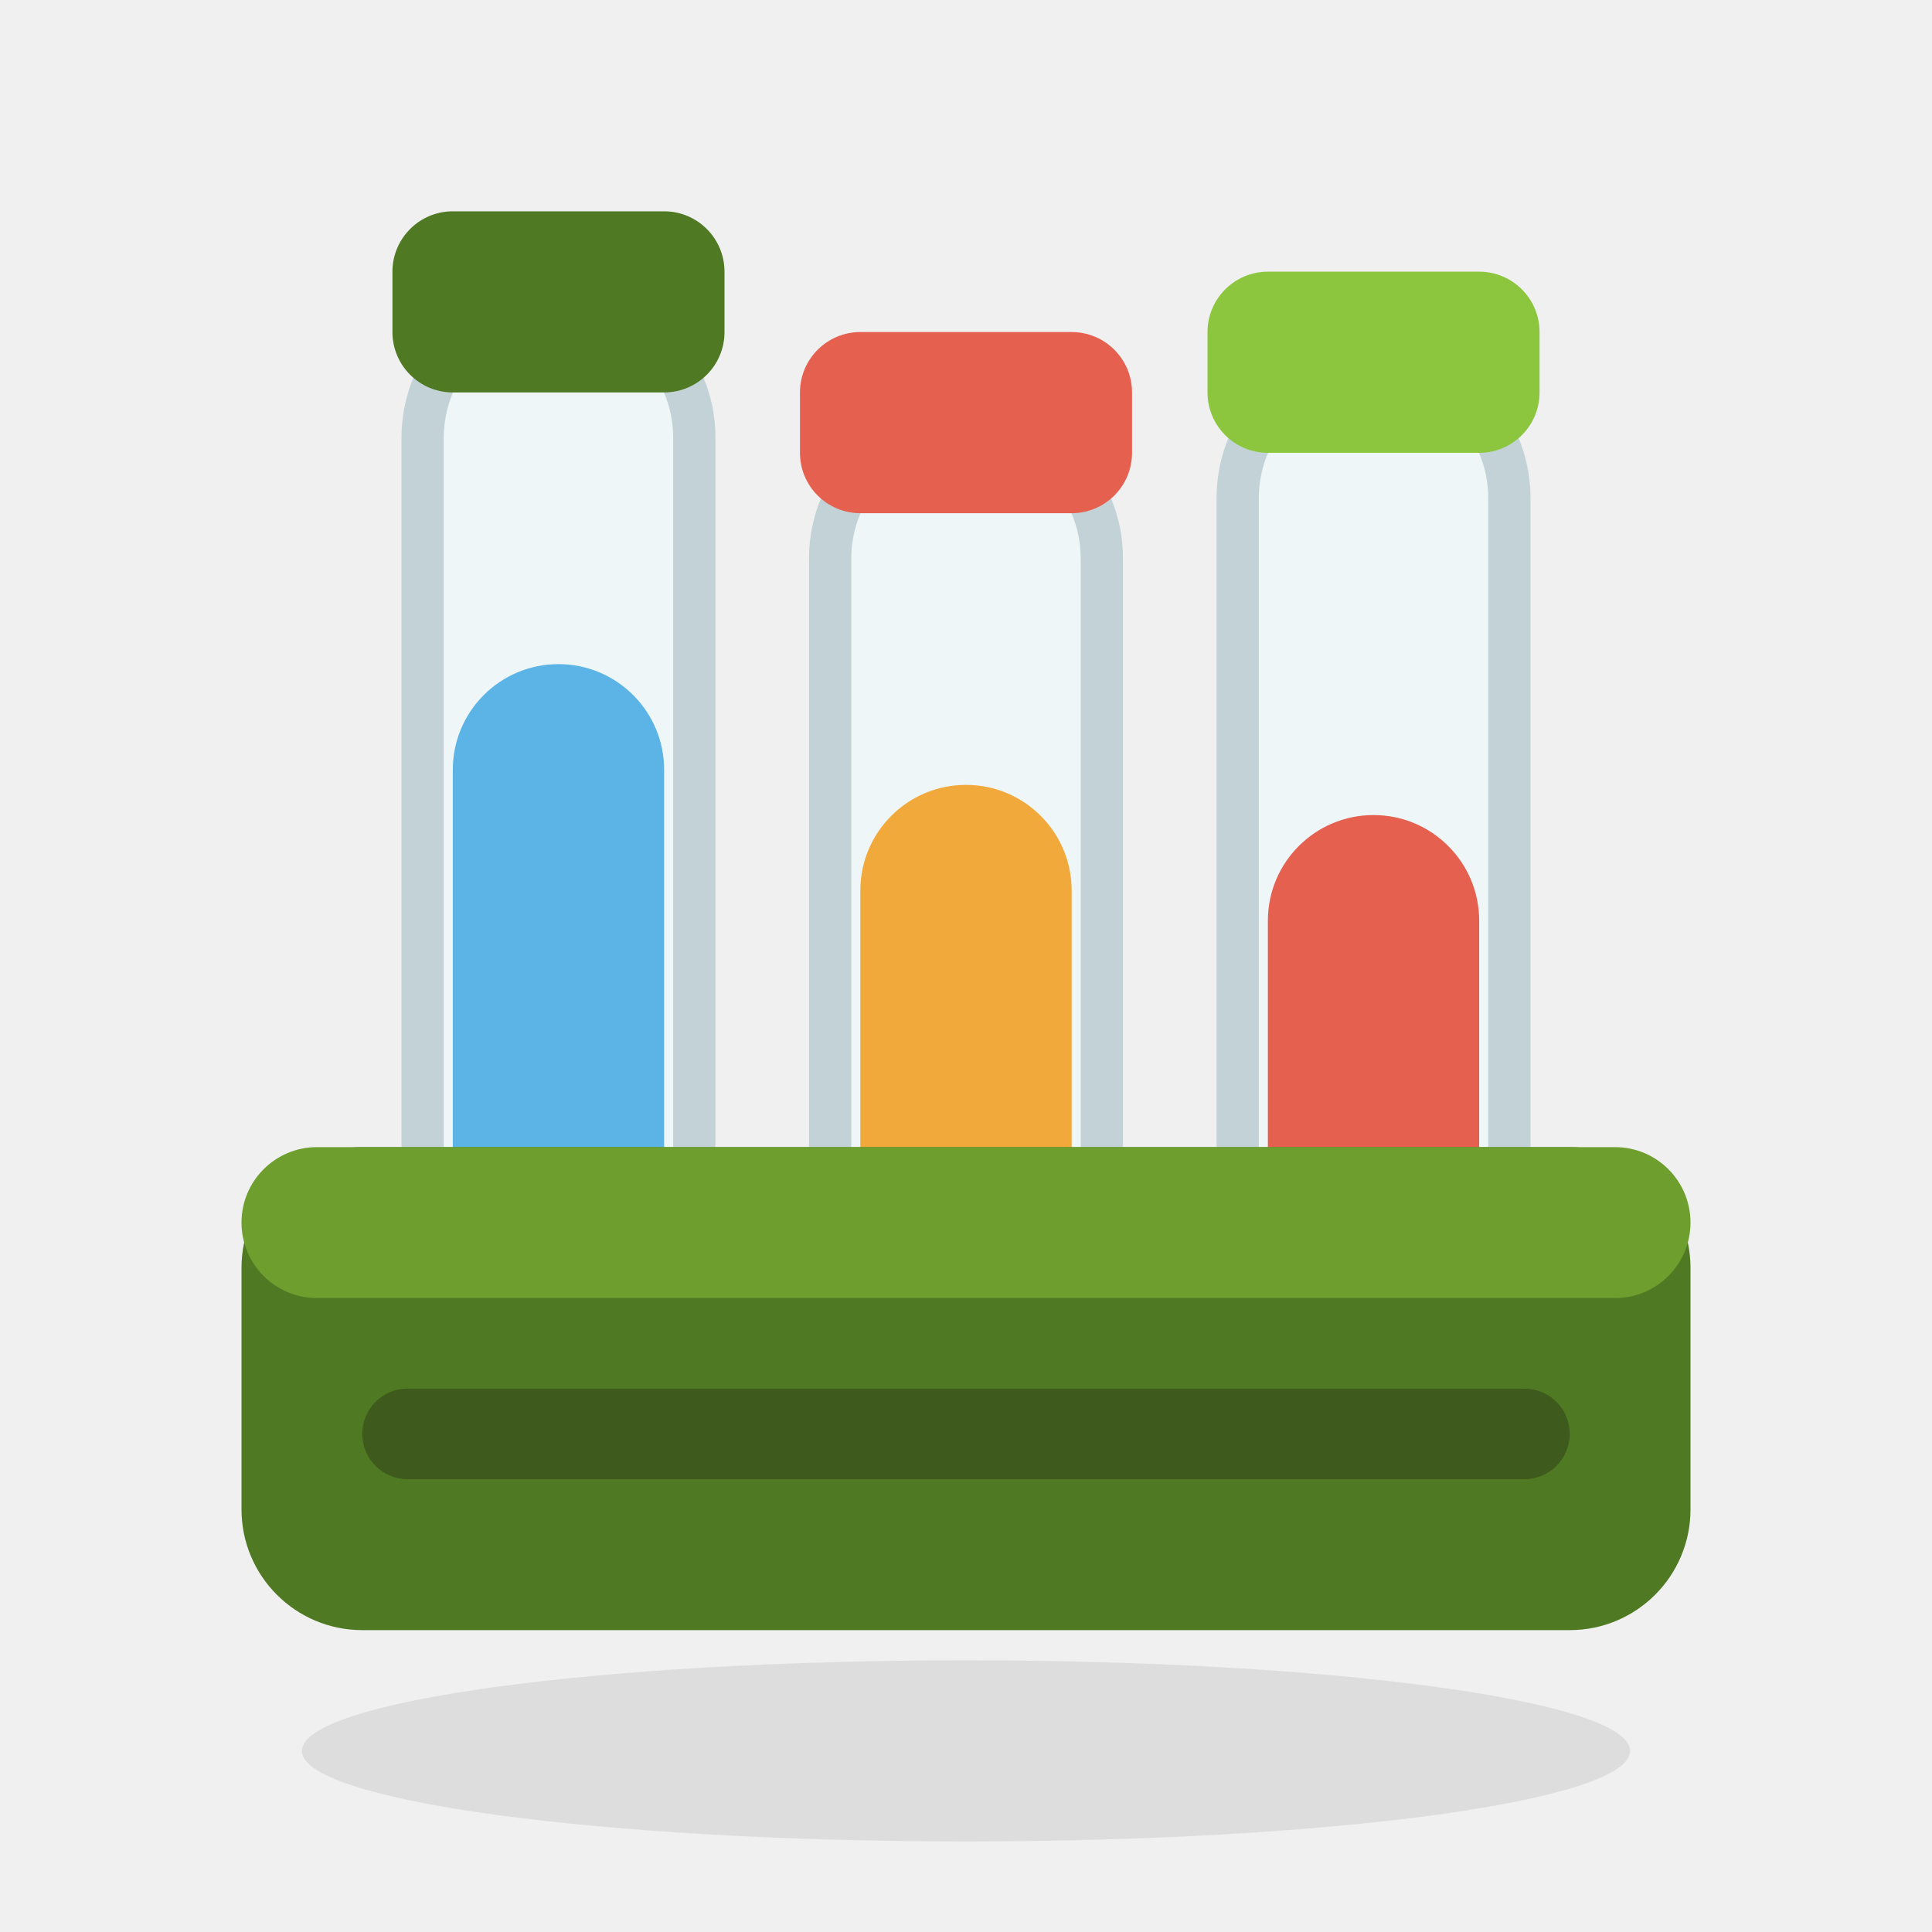
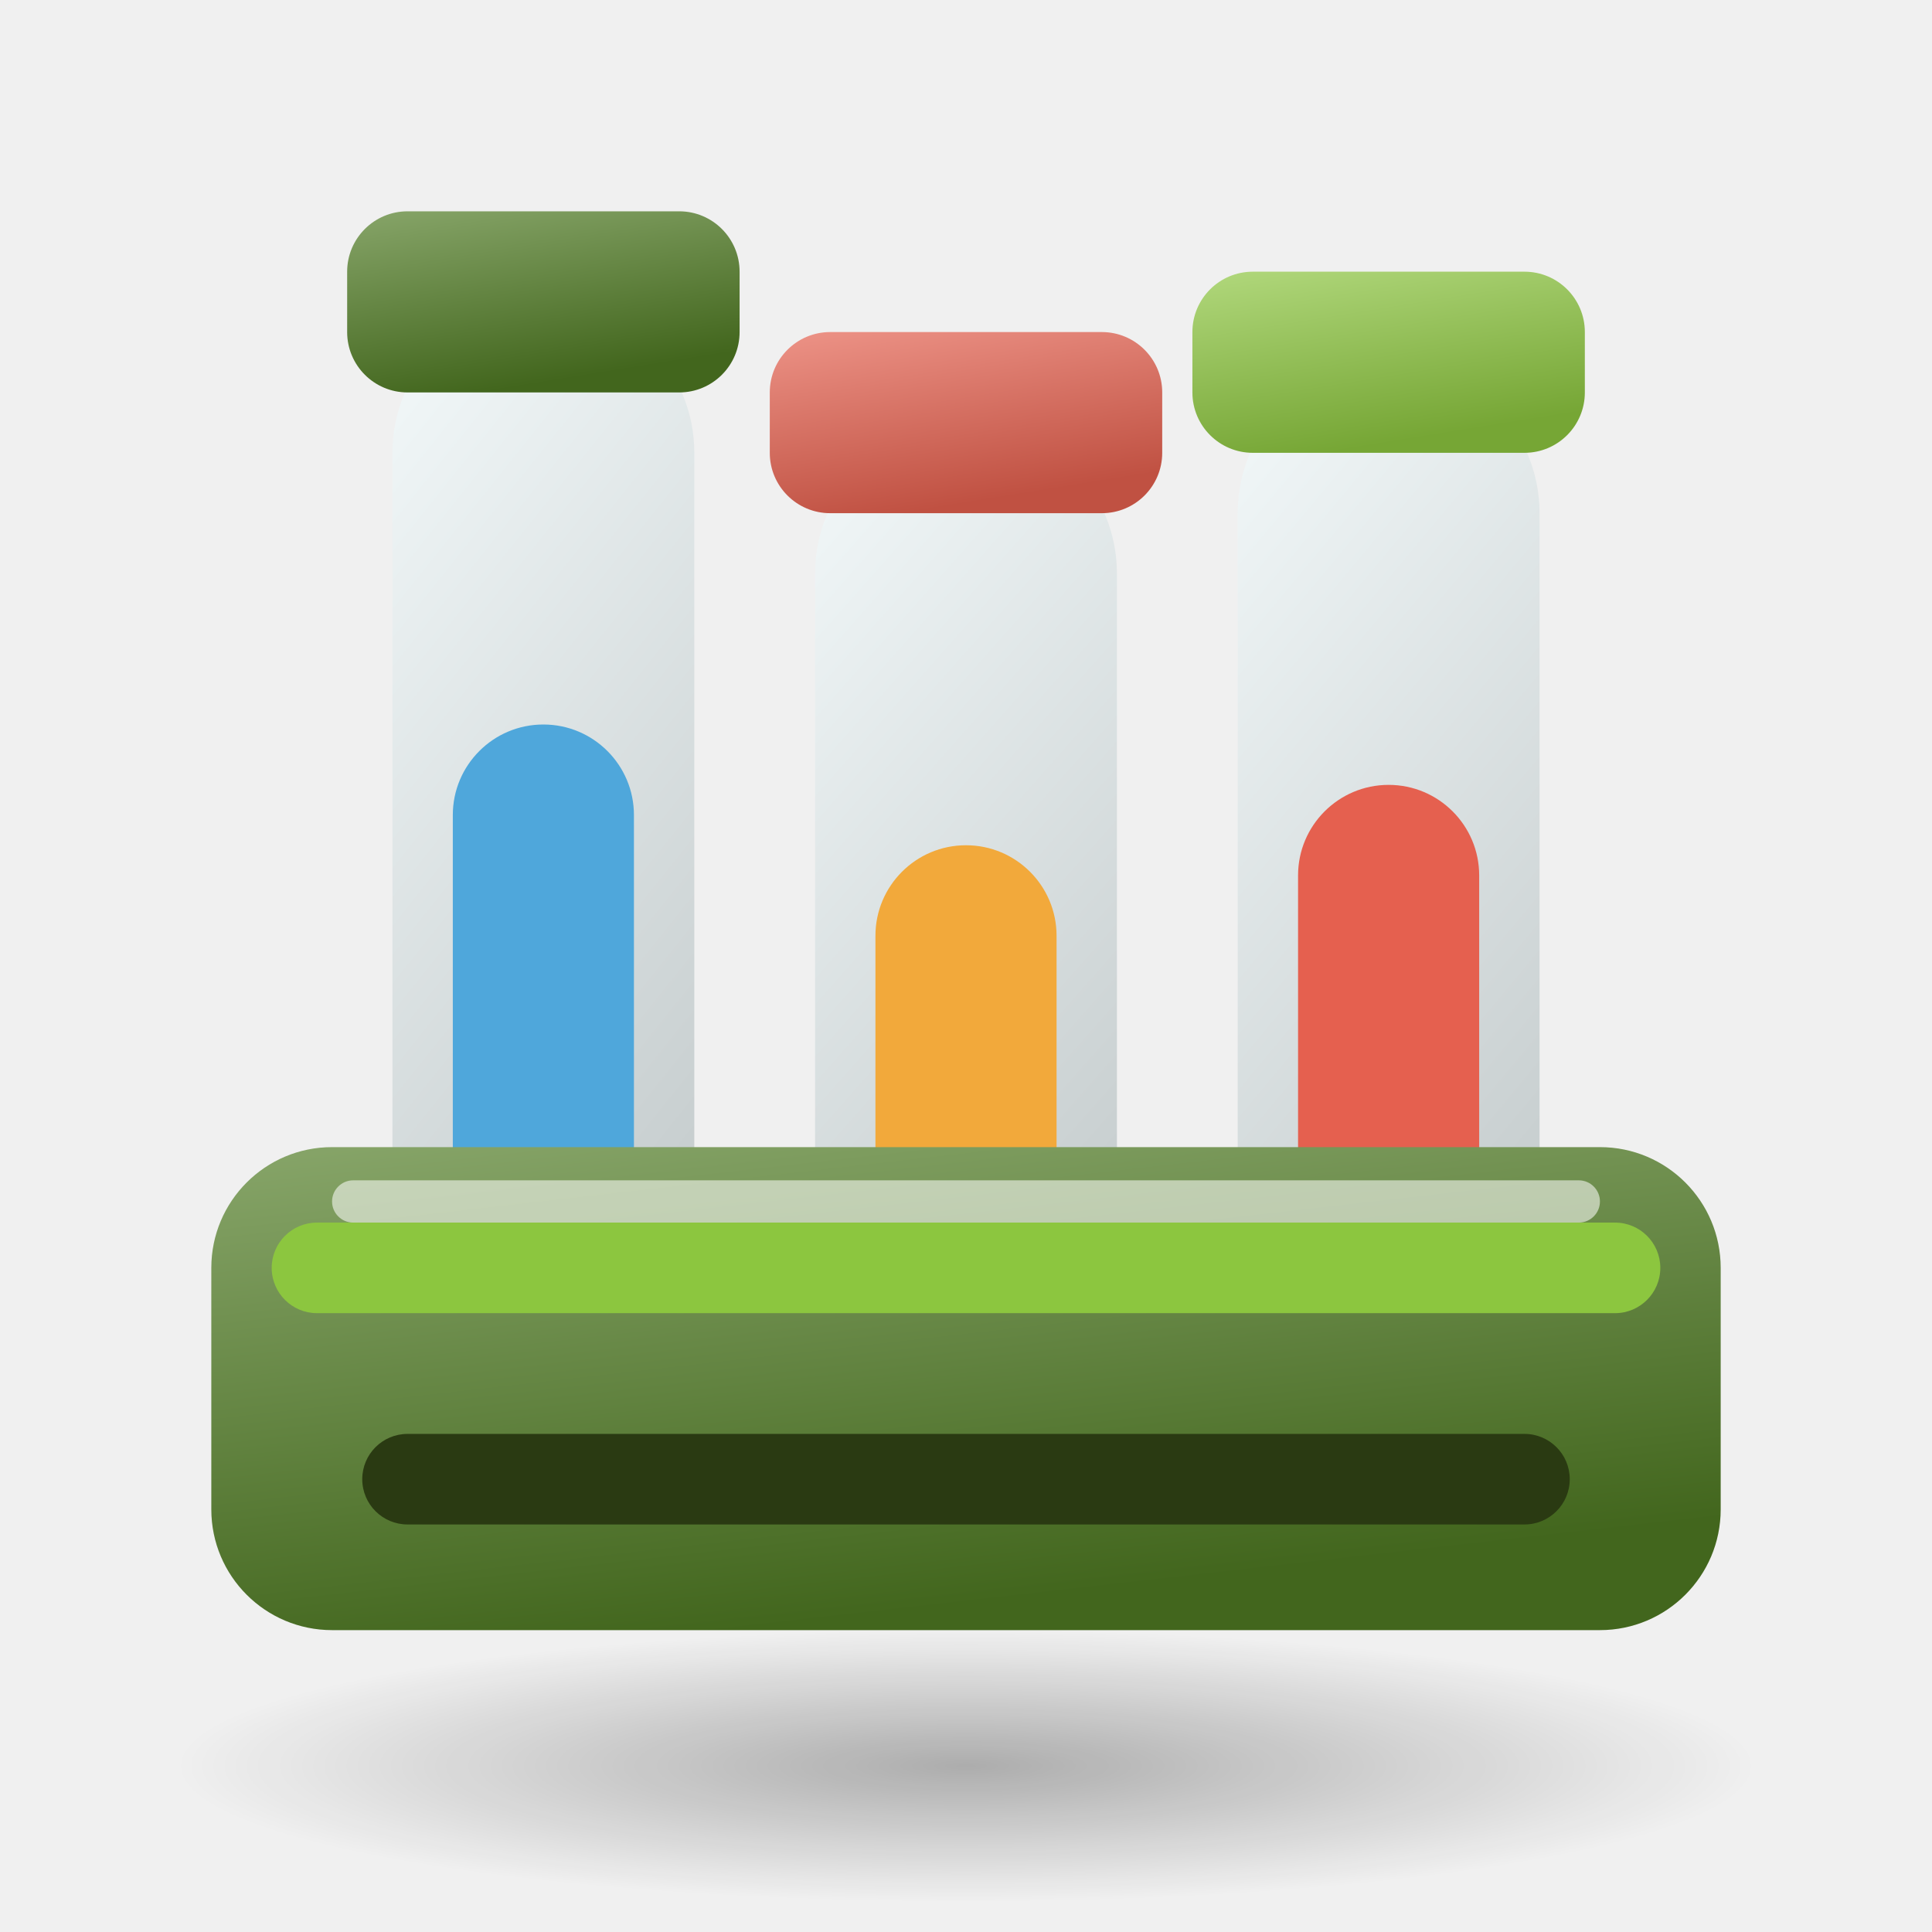
<svg xmlns="http://www.w3.org/2000/svg" viewBox="0 0 64 64">
-   <ellipse cx="32" cy="58" rx="22" ry="3" fill="#000000" opacity="0.08" />
-   <rect x="14" y="10" width="9" height="40" rx="4.5" fill="#EEF6F8" stroke="#C3D2D6" stroke-width="1.4" />
-   <rect x="15" y="22" width="7" height="27" rx="3.5" fill="#5BB4E5" />
-   <rect x="13" y="7" width="11" height="6" rx="2" fill="#4F7A23" />
-   <rect x="27.5" y="14" width="9" height="36" rx="4.5" fill="#EEF6F8" stroke="#C3D2D6" stroke-width="1.4" />
-   <rect x="28.5" y="26" width="7" height="23" rx="3.5" fill="#F2A93B" />
-   <rect x="26.5" y="11" width="11" height="6" rx="2" fill="#E5604F" />
-   <rect x="41" y="12" width="9" height="38" rx="4.5" fill="#EEF6F8" stroke="#C3D2D6" stroke-width="1.4" />
-   <rect x="42" y="27" width="7" height="22" rx="3.5" fill="#E5604F" />
-   <rect x="40" y="9" width="11" height="6" rx="2" fill="#8CC63F" />
-   <rect x="8" y="38" width="48" height="16" rx="4" fill="#4F7A23" />
-   <rect x="8" y="38" width="48" height="5" rx="2.5" fill="#6E9E2E" />
-   <rect x="12" y="46" width="40" height="3" rx="1.5" fill="#3E5A1C" />
+   <defs>
+     <radialGradient id="all-sh" cx="0.5" cy="0.5" r="0.5">
+       <stop offset="0" stop-color="#000000" stop-opacity="0.28" />
+       <stop offset="1" stop-color="#000000" stop-opacity="0" />
+     </radialGradient>
+     <linearGradient id="all-g0" x1="0" y1="0" x2="0.35" y2="1">
+       <stop offset="0" stop-color="#F3F9FA" />
+       <stop offset="1" stop-color="#C8CFD0" />
+     </linearGradient>
+     <linearGradient id="all-g1" x1="0" y1="0" x2="0.35" y2="1">
+       <stop offset="0" stop-color="#87A569" />
+       <stop offset="1" stop-color="#42661D" />
+     </linearGradient>
+     <linearGradient id="all-g2" x1="0" y1="0" x2="0.35" y2="1">
+       <stop offset="0" stop-color="#F3F9FA" />
+       <stop offset="1" stop-color="#C8CFD0" />
+     </linearGradient>
+     <linearGradient id="all-g3" x1="0" y1="0" x2="0.35" y2="1">
+       <stop offset="0" stop-color="#ED9387" />
+       <stop offset="1" stop-color="#C05142" />
+     </linearGradient>
+     <linearGradient id="all-g4" x1="0" y1="0" x2="0.35" y2="1">
+       <stop offset="0" stop-color="#F3F9FA" />
+       <stop offset="1" stop-color="#C8CFD0" />
+     </linearGradient>
+     <linearGradient id="all-g5" x1="0" y1="0" x2="0.35" y2="1">
+       <stop offset="0" stop-color="#B1D87C" />
+       <stop offset="1" stop-color="#76A635" />
+     </linearGradient>
+     <linearGradient id="all-g6" x1="0" y1="0" x2="0.35" y2="1">
+       <stop offset="0" stop-color="#87A569" />
+       <stop offset="1" stop-color="#42661D" />
+     </linearGradient>
+   </defs>
+   <ellipse cx="32" cy="58.5" rx="26" ry="4.5" fill="url(#all-sh)" />
+   <rect x="13" y="10" width="10" height="36" rx="5" fill="url(#all-g0)" />
+   <rect x="18" y="11.1" width="0" height="1.4" rx="0.7" fill="#FFFFFF" opacity="0.55" />
+   <rect x="15" y="24" width="6" height="20" rx="3" fill="#4FA7DB" />
+   <rect x="11.5" y="7" width="13" height="6" rx="2" fill="url(#all-g1)" />
+   <rect x="27" y="14" width="10" height="32" rx="5" fill="url(#all-g2)" />
+   <rect x="32" y="15.1" width="0" height="1.4" rx="0.7" fill="#FFFFFF" opacity="0.55" />
+   <rect x="29" y="28" width="6" height="16" rx="3" fill="#F2A93B" />
+   <rect x="25.5" y="11" width="13" height="6" rx="2" fill="url(#all-g3)" />
+   <rect x="41" y="12" width="10" height="34" rx="5" fill="url(#all-g4)" />
+   <rect x="46" y="13.1" width="0" height="1.4" rx="0.7" fill="#FFFFFF" opacity="0.55" />
+   <rect x="43" y="26" width="6" height="18" rx="3" fill="#E5604F" />
+   <rect x="39.5" y="9" width="13" height="6" rx="2" fill="url(#all-g5)" />
+   <rect x="7" y="38" width="50" height="16" rx="4" fill="url(#all-g6)" />
+   <rect x="11" y="39.1" width="42" height="1.4" rx="0.7" fill="#FFFFFF" opacity="0.55" />
+   <rect x="9" y="40.5" width="46" height="3" rx="1.5" fill="#8CC63F" />
+   <rect x="12" y="47.5" width="40" height="3" rx="1.5" fill="#2A3A12" />
</svg>
